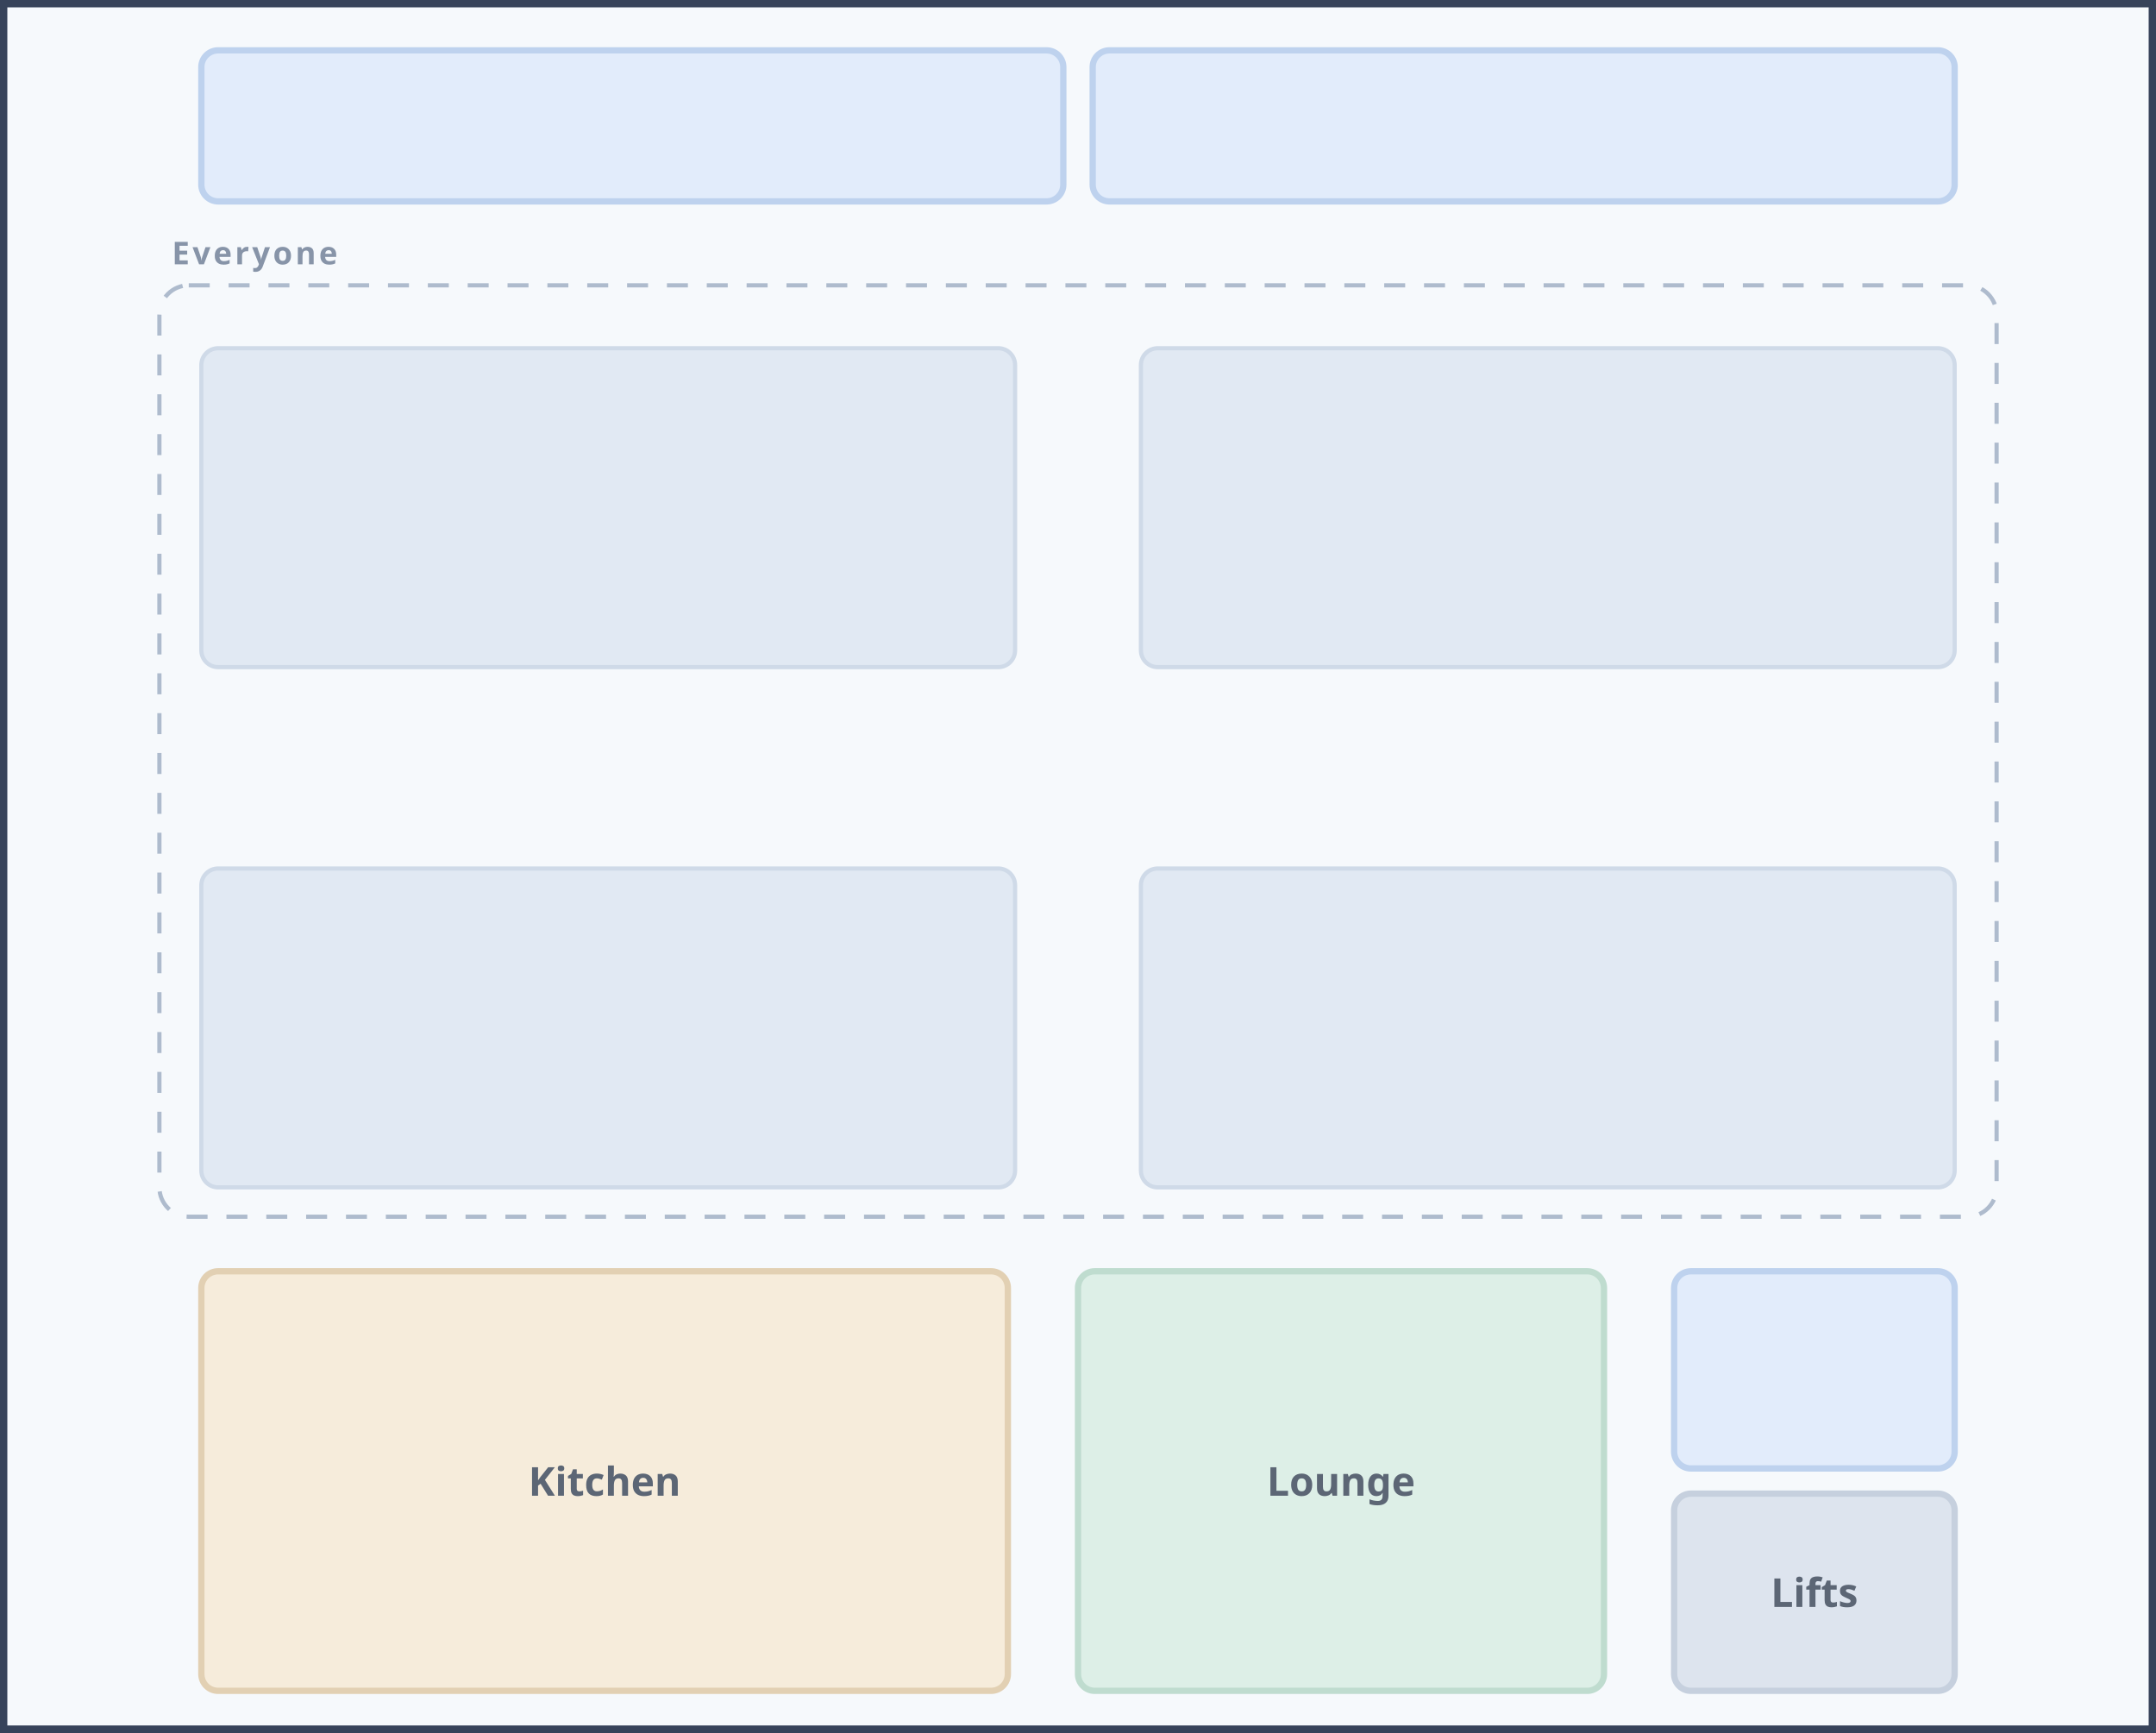
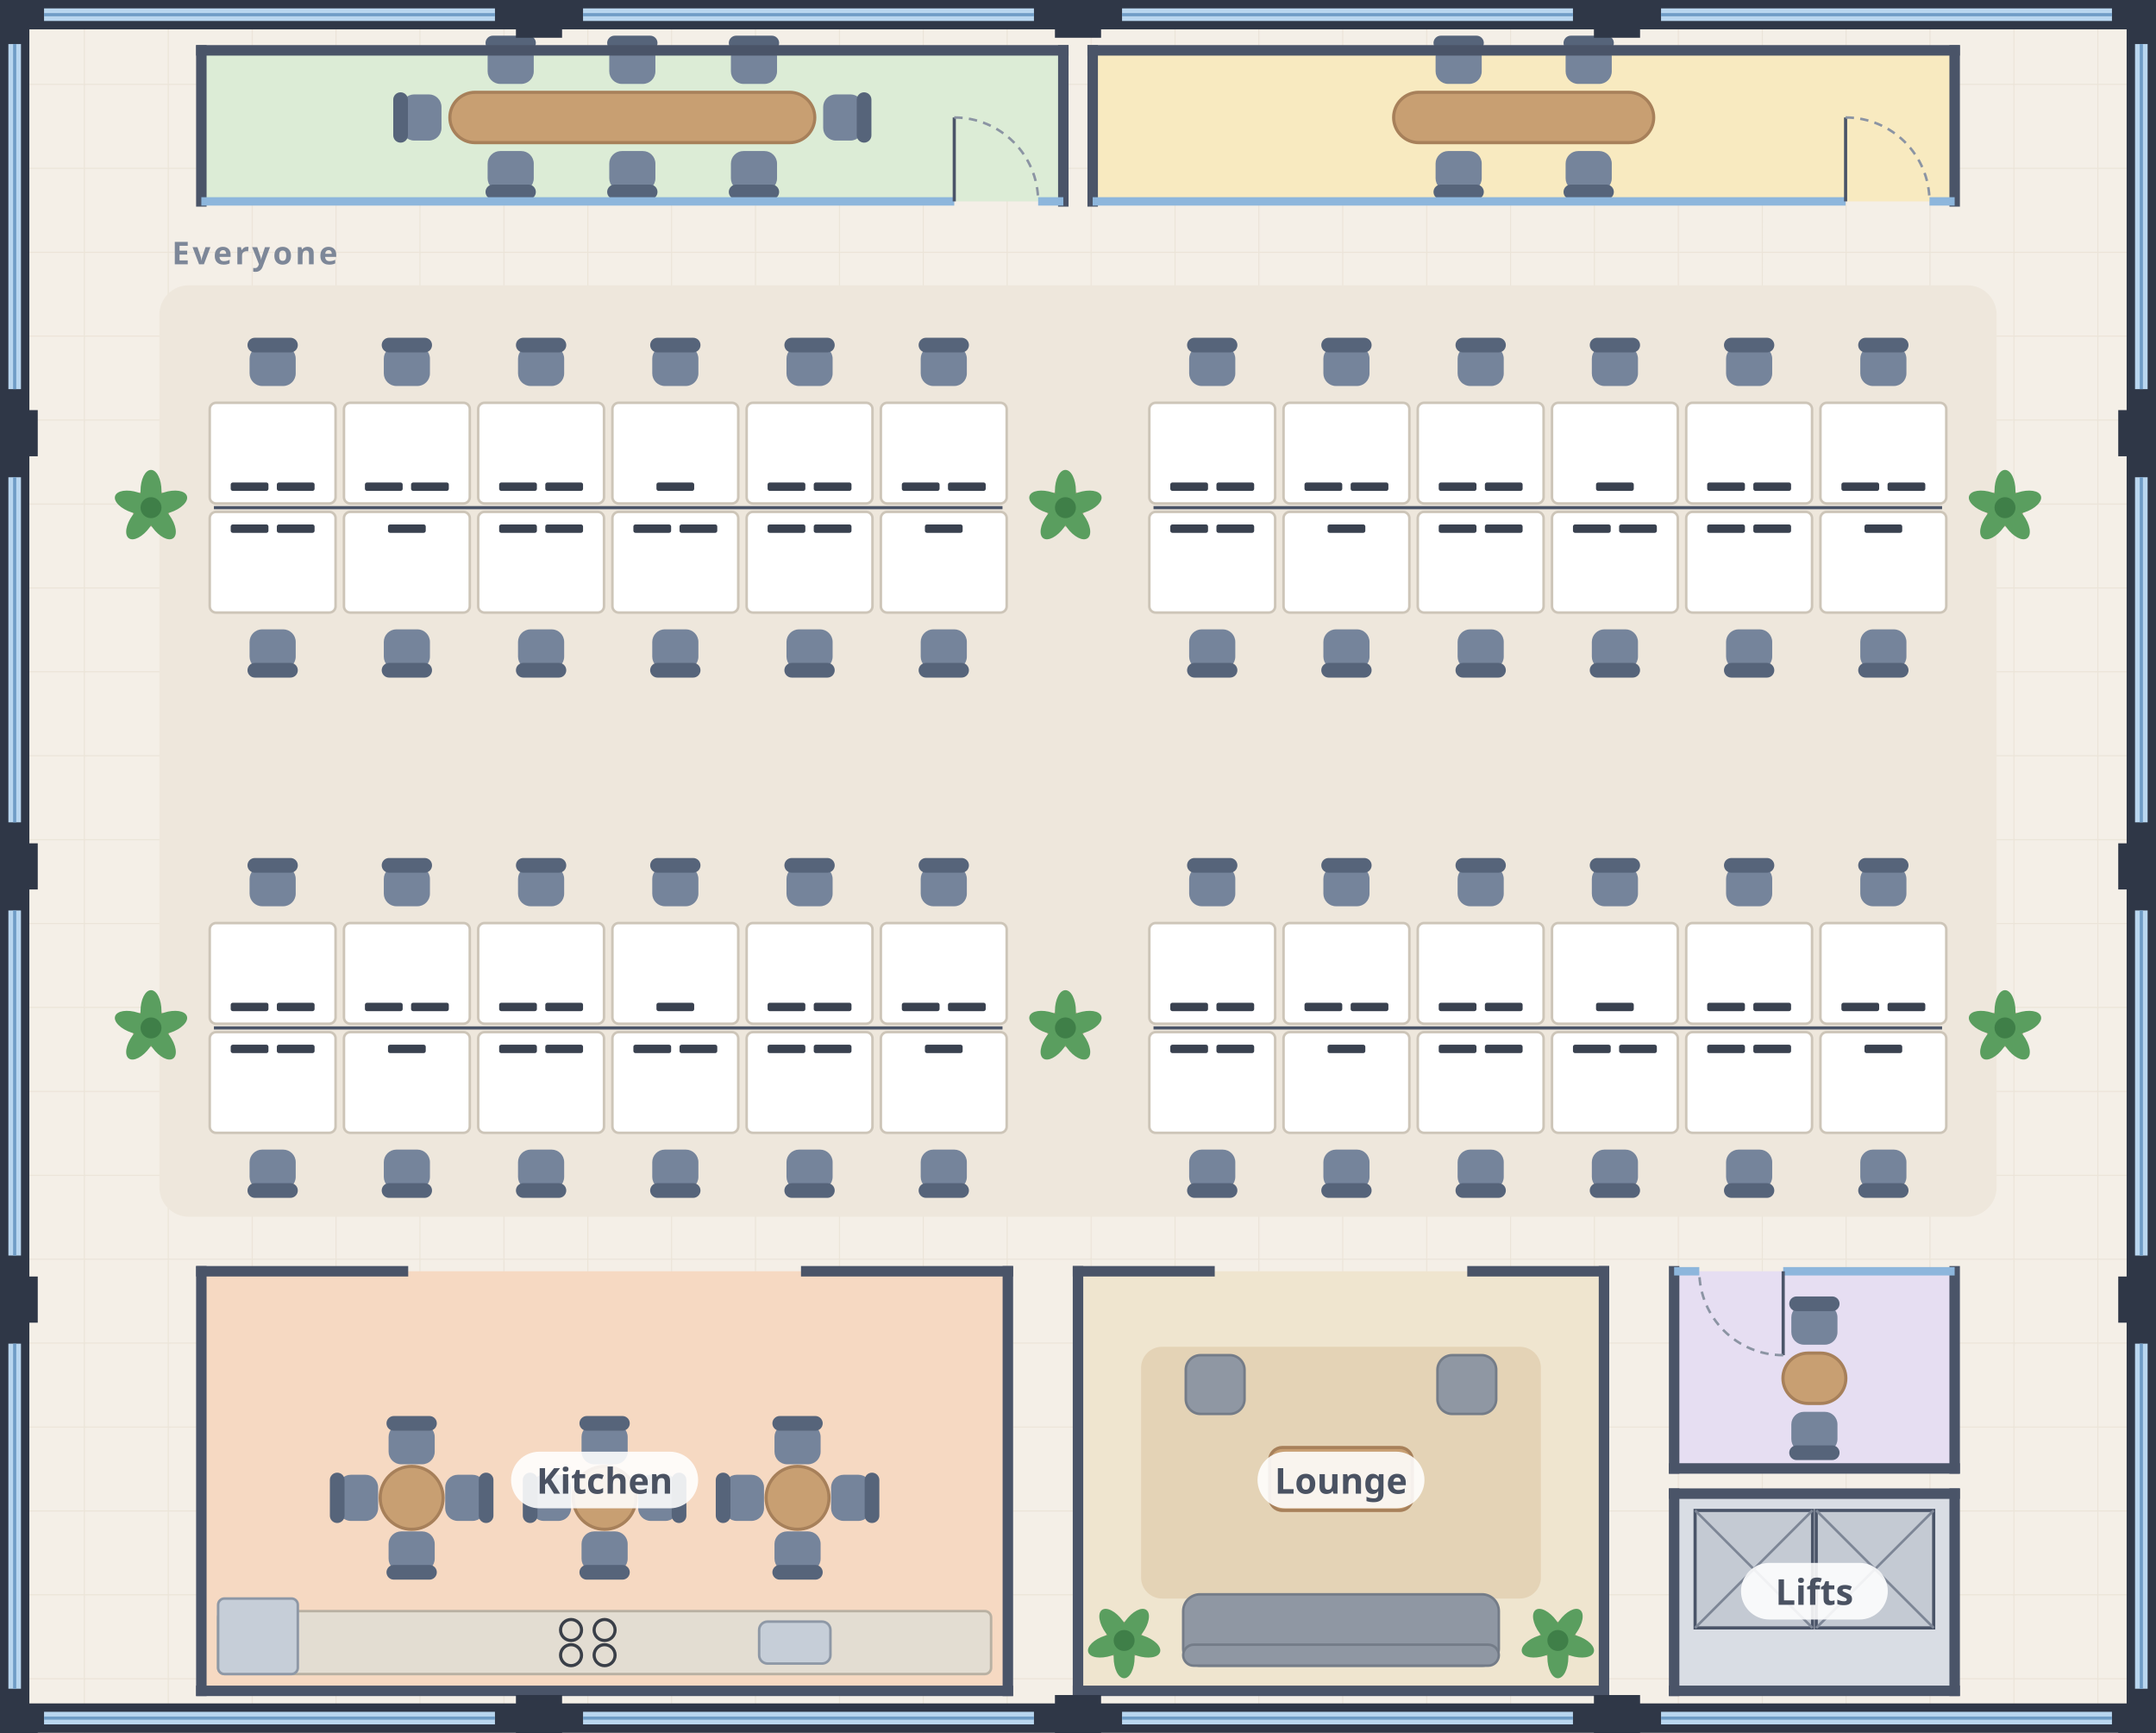
<svg xmlns="http://www.w3.org/2000/svg" viewBox="0 0 1028 826" width="1028" height="826">
  <style>
-   .slab   { fill: #f6f9fc; }
-   .void   { fill: #e2eaf4; }
-   .wall   { fill: none; stroke: #37435a; stroke-width: 7; stroke-linejoin: round; }
-   .bench  { fill: #e1e9f3; stroke: #cfdae8; stroke-width: 2; }
-   .room   { fill: #e2ecfb; stroke: #bed2ee; stroke-width: 3; }
-   .room--core  { fill: #dde4ee; stroke: #c6d0de; }
-   .room--wc    { fill: #dde4ee; stroke: #c6d0de; }
-   .room--cafe  { fill: #f6ecdb; stroke: #e2d0b3; }
-   .room--collab{ fill: #ddefe7; stroke: #bfdccf; }
-   .room--focus { fill: #e2ecfb; stroke: #bed2ee; }
-   .zone   { fill: none; stroke: #aebbcd; stroke-width: 2; stroke-dasharray: 10 9; }
-   .rlabel { fill: #5c6675; font: 600 19px system-ui, sans-serif; }
-   .zlabel { fill: #8794a8; font: 700 15px system-ui, sans-serif;
+   .slab   { fill: #f4efe7; }
+   .tiles  { fill: none; stroke: #ebe4d8; stroke-width: 1; }
+   .carpet { fill: #eee7dc; }
+   .void   { fill: #dfe6ee; }
+   .rail   { fill: none; stroke: #9fc4e6; stroke-width: 4; }
+   .wall   { fill: none; stroke: #2f3747; stroke-width: 14; stroke-linecap: square; }
+   .glass  { fill: none; stroke: #b9d6ef; stroke-width: 6; }
+   .glass-in { fill: none; stroke: #6f9cc6; stroke-width: 1.5; }
+   .column { fill: #2f3747; }
+   .part   { fill: none; stroke: #4a5468; stroke-width: 5; stroke-linecap: square; }
+   .part-glass { fill: none; stroke: #8db6dc; stroke-width: 4; }
+   .door   { fill: none; stroke: #4a5468; stroke-width: 1.5; }
+   .swing  { fill: none; stroke: #8b94a3; stroke-width: 1.2; stroke-dasharray: 4 3; }
+   .room--meeting    { fill: #f8eac0; }
+   .room--conference { fill: #dcecd6; }
+   .room--focus      { fill: #e6def2; }
+   .room--cafe       { fill: #f6d9c2; }
+   .room--collab     { fill: #efe5cf; }
+   .room--core       { fill: #d9dde4; }
+   .room--wc         { fill: #d5e6f4; }
+   .desktop  { fill: #ffffff; stroke: #cdc5b8; stroke-width: 1.2; }
+   .screen   { fill: #c9c1b3; }
+   .monitor  { fill: #39414f; }
+   .chair    { fill: #75849b; }
+   .chair-back { fill: #56647a; }
+   .table    { fill: #c89f72; stroke: #a7805a; stroke-width: 1.5; }
+   .counter  { fill: #e3ddd2; stroke: #b9b1a3; stroke-width: 1.2; }
+   .appliance{ fill: #c6ced8; stroke: #8e98a6; stroke-width: 1.2; }
+   .hob      { fill: none; stroke: #3a3f48; stroke-width: 1.5; }
+   .sofa     { fill: #8f97a3; stroke: #747c88; stroke-width: 1.2; }
+   .rug      { fill: #e4d3b6; }
+   .lift     { fill: #c4cad3; stroke: #4a5468; stroke-width: 1.5; }
+   .lift-x   { fill: none; stroke: #7d8696; stroke-width: 1.2; }
+   .tread    { fill: none; stroke: #9aa3b1; stroke-width: 1.2; }
+   .fixture  { fill: #ffffff; stroke: #8e98a6; stroke-width: 1.2; }
+   .stall    { fill: none; stroke: #8e98a6; stroke-width: 2; }
+   .leaf     { fill: #5a9e5f; }
+   .leaf-dk  { fill: #3f7f48; }
+   .pot      { fill: #bca88d; }
+   .pill     { fill: #ffffff; fill-opacity: 0.88; }
+   .rlabel { fill: #4a5262; font: 600 17px system-ui, sans-serif; }
+   .zlabel { fill: #7d8798; font: 700 15px system-ui, sans-serif;
            letter-spacing: 1.4px; text-transform: uppercase; }

  @media (prefers-color-scheme: dark) {
-     .slab   { fill: #141a26; }
-     .void   { fill: #0a0e17; }
-     .wall   { stroke: #6d7b92; }
-     .bench  { fill: #1e2533; stroke: #29313f; }
-     .room   { fill: #1d2738; stroke: #2e3b52; }
-     .room--core  { fill: #191f2b; stroke: #29313f; }
-     .room--wc    { fill: #191f2b; stroke: #29313f; }
-     .room--cafe  { fill: #2a2318; stroke: #3d3323; }
-     .room--collab{ fill: #14251f; stroke: #20372c; }
-     .room--focus { fill: #1d2738; stroke: #2e3b52; }
-     .zone   { stroke: #3a465a; }
-     .rlabel { fill: #97a3b6; }
+     .slab   { fill: #151b26; }
+     .tiles  { stroke: #1b2230; }
+     .carpet { fill: #19202c; }
+     .void   { fill: #0a0e16; }
+     .rail   { stroke: #34587a; }
+     .wall   { stroke: #8492a8; }
+     .glass  { stroke: #2c4a66; }
+     .glass-in { stroke: #4f7aa3; }
+     .column { fill: #8492a8; }
+     .part   { stroke: #5d6a80; }
+     .part-glass { stroke: #3d6488; }
+     .door   { stroke: #6d7a90; }
+     .swing  { stroke: #4b5568; }
+     .room--meeting    { fill: #2c2717; }
+     .room--conference { fill: #18271a; }
+     .room--focus      { fill: #231f30; }
+     .room--cafe       { fill: #2e2119; }
+     .room--collab     { fill: #262217; }
+     .room--core       { fill: #1c212b; }
+     .room--wc         { fill: #172433; }
+     .desktop  { fill: #2a3242; stroke: #384256; }
+     .screen   { fill: #3a4354; }
+     .monitor  { fill: #0c1018; }
+     .chair    { fill: #4a5568; }
+     .chair-back { fill: #3a4455; }
+     .table    { fill: #5c4630; stroke: #6f5639; }
+     .counter  { fill: #2b3240; stroke: #3c4558; }
+     .appliance{ fill: #2f3746; stroke: #4b5568; }
+     .hob      { stroke: #8a94a6; }
+     .sofa     { fill: #3c4454; stroke: #4b5466; }
+     .rug      { fill: #2e2a22; }
+     .lift     { fill: #262c38; stroke: #5d6a80; }
+     .lift-x   { stroke: #4b5568; }
+     .tread    { stroke: #3c4558; }
+     .fixture  { fill: #2a3242; stroke: #4b5568; }
+     .stall    { stroke: #4b5568; }
+     .leaf     { fill: #3c7343; }
+     .leaf-dk  { fill: #2c5a33; }
+     .pot      { fill: #5b4f40; }
+     .pill     { fill: #151b26; }
+     .rlabel { fill: #a3aec0; }
    .zlabel { fill: #6b7890; }
  }
</style>
+   <defs>
+     <g id="chair">
+       <rect class="chair" x="-11" y="-9" width="22" height="19" rx="6" />
+       <rect class="chair-back" x="-12" y="-13" width="24" height="7" rx="3.5" />
+     </g>
+     <g id="plant">
+       <circle class="pot" r="9" />
+       <ellipse class="leaf" cx="0" cy="-8" rx="5" ry="10" />
+       <ellipse class="leaf" cx="0" cy="-8" rx="5" ry="10" transform="rotate(72)" />
+       <ellipse class="leaf" cx="0" cy="-8" rx="5" ry="10" transform="rotate(144)" />
+       <ellipse class="leaf" cx="0" cy="-8" rx="5" ry="10" transform="rotate(216)" />
+       <ellipse class="leaf" cx="0" cy="-8" rx="5" ry="10" transform="rotate(288)" />
+       <circle class="leaf-dk" r="5" />
+     </g>
+     <pattern id="tiles" width="40" height="40" patternUnits="userSpaceOnUse">
+       <path class="tiles" d="M40 0H0V40" />
+     </pattern>
+   </defs>
  <g class="plate">
    <rect class="slab" x="0" y="0" width="1028" height="826" />
-   </g>
-   <g class="zones">
-     <rect class="zone" x="76" y="136" width="876" height="444" rx="14" />
+     <rect fill="url(#tiles)" x="0" y="0" width="1028" height="826" />
+     <rect class="carpet" x="76" y="136" width="876" height="444" rx="14" />
+   </g>
+   <g class="rooms">
+     <g transform="translate(301.5 60) translate(-205.5 -36)">
+       <rect class="room--conference" x="0" y="0" width="411" height="72" />
+       <rect class="table" x="118.5" y="20" width="174" height="24" rx="12" />
+       <use href="#chair" transform="translate(147.5 6)" />
+       <use href="#chair" transform="translate(147.5 58) rotate(180)" />
+       <use href="#chair" transform="translate(205.5 6)" />
+       <use href="#chair" transform="translate(205.5 58) rotate(180)" />
+       <use href="#chair" transform="translate(263.5 6)" />
+       <use href="#chair" transform="translate(263.5 58) rotate(180)" />
+       <use href="#chair" transform="translate(104.5 32) rotate(-90)" />
+       <use href="#chair" transform="translate(306.5 32) rotate(90)" />
+       <path class="part" d="M0 0L411 0" />
+       <path class="part" d="M0 0L0 72" />
+       <path class="part" d="M411 0L411 72" />
+       <path class="part-glass" d="M0 72L359 72" />
+       <path class="part-glass" d="M399 72L411 72" />
+       <path class="door" d="M359 72L359 32" />
+       <path class="swing" d="M359 32A40 40 0 0 1 399 72" />
+     </g>
+     <g transform="translate(726.5 60) translate(-205.5 -36)">
+       <rect class="room--meeting" x="0" y="0" width="411" height="72" />
+       <rect class="table" x="143.5" y="20" width="124" height="24" rx="12" />
+       <use href="#chair" transform="translate(174.5 6)" />
+       <use href="#chair" transform="translate(174.5 58) rotate(180)" />
+       <use href="#chair" transform="translate(236.5 6)" />
+       <use href="#chair" transform="translate(236.5 58) rotate(180)" />
+       <path class="part" d="M0 0L411 0" />
+       <path class="part" d="M0 0L0 72" />
+       <path class="part" d="M411 0L411 72" />
+       <path class="part-glass" d="M0 72L359 72" />
+       <path class="part-glass" d="M399 72L411 72" />
+       <path class="door" d="M359 72L359 32" />
+       <path class="swing" d="M359 32A40 40 0 0 1 399 72" />
+     </g>
+     <g transform="translate(288.28 706) rotate(180) translate(-192.28 -100)">
+       <rect class="room--cafe" x="0" y="0" width="384.56" height="200" />
+       <rect class="counter" x="8" y="8" width="368.56" height="30" rx="3" />
+       <rect class="appliance" x="84.6" y="13" width="34" height="20" rx="4" />
+       <circle class="hob" cx="192.28" cy="17" r="5" />
+       <circle class="hob" cx="208.28" cy="17" r="5" />
+       <circle class="hob" cx="192.28" cy="29" r="5" />
+       <circle class="hob" cx="208.28" cy="29" r="5" />
+       <rect class="appliance" x="338.56" y="8" width="38" height="36" rx="3" />
+       <circle class="table" cx="100.28" cy="92" r="15" />
+       <use href="#chair" transform="translate(100.28 66)" />
+       <use href="#chair" transform="translate(100.28 118) rotate(180)" />
+       <use href="#chair" transform="translate(74.28 92) rotate(-90)" />
+       <use href="#chair" transform="translate(126.28 92) rotate(90)" />
+       <circle class="table" cx="192.28" cy="92" r="15" />
+       <use href="#chair" transform="translate(192.28 66)" />
+       <use href="#chair" transform="translate(192.28 118) rotate(180)" />
+       <use href="#chair" transform="translate(166.28 92) rotate(-90)" />
+       <use href="#chair" transform="translate(218.28 92) rotate(90)" />
+       <circle class="table" cx="284.28" cy="92" r="15" />
+       <use href="#chair" transform="translate(284.28 66)" />
+       <use href="#chair" transform="translate(284.28 118) rotate(180)" />
+       <use href="#chair" transform="translate(258.28 92) rotate(-90)" />
+       <use href="#chair" transform="translate(310.28 92) rotate(90)" />
+       <path class="part" d="M0 0L384.56 0" />
+       <path class="part" d="M0 0L0 200" />
+       <path class="part" d="M384.56 0L384.56 200" />
+       <path class="part" d="M0 200L96.14 200" />
+       <path class="part" d="M288.42 200L384.56 200" />
+     </g>
+     <g transform="translate(639.4 706) rotate(180) translate(-125.4 -100)">
+       <rect class="room--collab" x="0" y="0" width="250.8" height="200" />
+       <rect class="rug" x="30.1" y="44" width="190.61" height="120" rx="10" />
+       <rect class="sofa" x="50.16" y="12" width="150.48" height="34" rx="8" />
+       <rect class="sofa" x="50.16" y="12" width="150.48" height="10" rx="5" />
+       <rect class="table" x="91.4" y="86" width="68" height="30" rx="6" />
+       <rect class="sofa" x="51.4" y="132" width="28" height="28" rx="7" />
+       <rect class="sofa" x="171.4" y="132" width="28" height="28" rx="7" />
+       <use href="#plant" transform="translate(22 24)" />
+       <use href="#plant" transform="translate(228.8 24)" />
+       <path class="part" d="M0 0L250.8 0" />
+       <path class="part" d="M0 0L0 200" />
+       <path class="part" d="M250.8 0L250.8 200" />
+       <path class="part" d="M0 200L62.7 200" />
+       <path class="part" d="M188.1 200L250.8 200" />
+     </g>
+     <g transform="translate(865.12 653) rotate(180) translate(-66.88 -47)">
+       <rect class="room--focus" x="0" y="0" width="133.76" height="94" />
+       <rect class="table" x="51.88" y="31" width="30" height="24" rx="12" />
+       <use href="#chair" transform="translate(66.88 17)" />
+       <use href="#chair" transform="translate(66.88 69) rotate(180)" />
+       <path class="part" d="M0 0L133.76 0" />
+       <path class="part" d="M0 0L0 94" />
+       <path class="part" d="M133.76 0L133.76 94" />
+       <path class="part-glass" d="M0 94L81.76 94" />
+       <path class="part-glass" d="M121.76 94L133.76 94" />
+       <path class="door" d="M81.76 94L81.76 54" />
+       <path class="swing" d="M81.76 54A40 40 0 0 1 121.76 94" />
+     </g>
+     <g transform="translate(865.12 759) translate(-66.88 -47)">
+       <rect class="room--core" x="0" y="0" width="133.76" height="94" />
+       <rect class="lift" x="10" y="8" width="56" height="56" />
+       <path class="lift-x" d="M10 8L66 64M66 8L10 64" />
+       <rect class="lift" x="67.76" y="8" width="56" height="56" />
+       <path class="lift-x" d="M67.76 8L123.76 64M123.76 8L67.76 64" />
+       <path class="part" d="M0 0L133.76 0" />
+       <path class="part" d="M0 0L0 94" />
+       <path class="part" d="M133.76 0L133.76 94" />
+       <path class="part" d="M0 94L133.76 94" />
+     </g>
+   </g>
+   <g class="benches">
+     <path class="door" d="M102 242L478 242" />
+     <path class="door" d="M550 242L926 242" />
+     <path class="door" d="M102 490L478 490" />
+     <path class="door" d="M550 490L926 490" />
+     <rect class="desktop" x="100" y="192" width="60" height="48" rx="3" />
+     <rect class="monitor" x="110" y="230" width="18" height="4" rx="1" />
+     <rect class="monitor" x="132" y="230" width="18" height="4" rx="1" />
+     <use href="#chair" transform="translate(130 174)" />
+     <rect class="desktop" x="164" y="192" width="60" height="48" rx="3" />
+     <rect class="monitor" x="174" y="230" width="18" height="4" rx="1" />
+     <rect class="monitor" x="196" y="230" width="18" height="4" rx="1" />
+     <use href="#chair" transform="translate(194 174)" />
+     <rect class="desktop" x="228" y="192" width="60" height="48" rx="3" />
+     <rect class="monitor" x="238" y="230" width="18" height="4" rx="1" />
+     <rect class="monitor" x="260" y="230" width="18" height="4" rx="1" />
+     <use href="#chair" transform="translate(258 174)" />
+     <rect class="desktop" x="292" y="192" width="60" height="48" rx="3" />
+     <rect class="monitor" x="313" y="230" width="18" height="4" rx="1" />
+     <use href="#chair" transform="translate(322 174)" />
+     <rect class="desktop" x="356" y="192" width="60" height="48" rx="3" />
+     <rect class="monitor" x="366" y="230" width="18" height="4" rx="1" />
+     <rect class="monitor" x="388" y="230" width="18" height="4" rx="1" />
+     <use href="#chair" transform="translate(386 174)" />
+     <rect class="desktop" x="420" y="192" width="60" height="48" rx="3" />
+     <rect class="monitor" x="430" y="230" width="18" height="4" rx="1" />
+     <rect class="monitor" x="452" y="230" width="18" height="4" rx="1" />
+     <use href="#chair" transform="translate(450 174)" />
+     <rect class="desktop" x="100" y="244" width="60" height="48" rx="3" />
+     <rect class="monitor" x="110" y="250" width="18" height="4" rx="1" />
+     <rect class="monitor" x="132" y="250" width="18" height="4" rx="1" />
+     <use href="#chair" transform="translate(130 310) rotate(180)" />
+     <rect class="desktop" x="164" y="244" width="60" height="48" rx="3" />
+     <rect class="monitor" x="185" y="250" width="18" height="4" rx="1" />
+     <use href="#chair" transform="translate(194 310) rotate(180)" />
+     <rect class="desktop" x="228" y="244" width="60" height="48" rx="3" />
+     <rect class="monitor" x="238" y="250" width="18" height="4" rx="1" />
+     <rect class="monitor" x="260" y="250" width="18" height="4" rx="1" />
+     <use href="#chair" transform="translate(258 310) rotate(180)" />
+     <rect class="desktop" x="292" y="244" width="60" height="48" rx="3" />
+     <rect class="monitor" x="302" y="250" width="18" height="4" rx="1" />
+     <rect class="monitor" x="324" y="250" width="18" height="4" rx="1" />
+     <use href="#chair" transform="translate(322 310) rotate(180)" />
+     <rect class="desktop" x="356" y="244" width="60" height="48" rx="3" />
+     <rect class="monitor" x="366" y="250" width="18" height="4" rx="1" />
+     <rect class="monitor" x="388" y="250" width="18" height="4" rx="1" />
+     <use href="#chair" transform="translate(386 310) rotate(180)" />
+     <rect class="desktop" x="420" y="244" width="60" height="48" rx="3" />
+     <rect class="monitor" x="441" y="250" width="18" height="4" rx="1" />
+     <use href="#chair" transform="translate(450 310) rotate(180)" />
+     <rect class="desktop" x="548" y="192" width="60" height="48" rx="3" />
+     <rect class="monitor" x="558" y="230" width="18" height="4" rx="1" />
+     <rect class="monitor" x="580" y="230" width="18" height="4" rx="1" />
+     <use href="#chair" transform="translate(578 174)" />
+     <rect class="desktop" x="612" y="192" width="60" height="48" rx="3" />
+     <rect class="monitor" x="622" y="230" width="18" height="4" rx="1" />
+     <rect class="monitor" x="644" y="230" width="18" height="4" rx="1" />
+     <use href="#chair" transform="translate(642 174)" />
+     <rect class="desktop" x="676" y="192" width="60" height="48" rx="3" />
+     <rect class="monitor" x="686" y="230" width="18" height="4" rx="1" />
+     <rect class="monitor" x="708" y="230" width="18" height="4" rx="1" />
+     <use href="#chair" transform="translate(706 174)" />
+     <rect class="desktop" x="740" y="192" width="60" height="48" rx="3" />
+     <rect class="monitor" x="761" y="230" width="18" height="4" rx="1" />
+     <use href="#chair" transform="translate(770 174)" />
+     <rect class="desktop" x="804" y="192" width="60" height="48" rx="3" />
+     <rect class="monitor" x="814" y="230" width="18" height="4" rx="1" />
+     <rect class="monitor" x="836" y="230" width="18" height="4" rx="1" />
+     <use href="#chair" transform="translate(834 174)" />
+     <rect class="desktop" x="868" y="192" width="60" height="48" rx="3" />
+     <rect class="monitor" x="878" y="230" width="18" height="4" rx="1" />
+     <rect class="monitor" x="900" y="230" width="18" height="4" rx="1" />
+     <use href="#chair" transform="translate(898 174)" />
+     <rect class="desktop" x="548" y="244" width="60" height="48" rx="3" />
+     <rect class="monitor" x="558" y="250" width="18" height="4" rx="1" />
+     <rect class="monitor" x="580" y="250" width="18" height="4" rx="1" />
+     <use href="#chair" transform="translate(578 310) rotate(180)" />
+     <rect class="desktop" x="612" y="244" width="60" height="48" rx="3" />
+     <rect class="monitor" x="633" y="250" width="18" height="4" rx="1" />
+     <use href="#chair" transform="translate(642 310) rotate(180)" />
+     <rect class="desktop" x="676" y="244" width="60" height="48" rx="3" />
+     <rect class="monitor" x="686" y="250" width="18" height="4" rx="1" />
+     <rect class="monitor" x="708" y="250" width="18" height="4" rx="1" />
+     <use href="#chair" transform="translate(706 310) rotate(180)" />
+     <rect class="desktop" x="740" y="244" width="60" height="48" rx="3" />
+     <rect class="monitor" x="750" y="250" width="18" height="4" rx="1" />
+     <rect class="monitor" x="772" y="250" width="18" height="4" rx="1" />
+     <use href="#chair" transform="translate(770 310) rotate(180)" />
+     <rect class="desktop" x="804" y="244" width="60" height="48" rx="3" />
+     <rect class="monitor" x="814" y="250" width="18" height="4" rx="1" />
+     <rect class="monitor" x="836" y="250" width="18" height="4" rx="1" />
+     <use href="#chair" transform="translate(834 310) rotate(180)" />
+     <rect class="desktop" x="868" y="244" width="60" height="48" rx="3" />
+     <rect class="monitor" x="889" y="250" width="18" height="4" rx="1" />
+     <use href="#chair" transform="translate(898 310) rotate(180)" />
+     <rect class="desktop" x="100" y="440" width="60" height="48" rx="3" />
+     <rect class="monitor" x="110" y="478" width="18" height="4" rx="1" />
+     <rect class="monitor" x="132" y="478" width="18" height="4" rx="1" />
+     <use href="#chair" transform="translate(130 422)" />
+     <rect class="desktop" x="164" y="440" width="60" height="48" rx="3" />
+     <rect class="monitor" x="174" y="478" width="18" height="4" rx="1" />
+     <rect class="monitor" x="196" y="478" width="18" height="4" rx="1" />
+     <use href="#chair" transform="translate(194 422)" />
+     <rect class="desktop" x="228" y="440" width="60" height="48" rx="3" />
+     <rect class="monitor" x="238" y="478" width="18" height="4" rx="1" />
+     <rect class="monitor" x="260" y="478" width="18" height="4" rx="1" />
+     <use href="#chair" transform="translate(258 422)" />
+     <rect class="desktop" x="292" y="440" width="60" height="48" rx="3" />
+     <rect class="monitor" x="313" y="478" width="18" height="4" rx="1" />
+     <use href="#chair" transform="translate(322 422)" />
+     <rect class="desktop" x="356" y="440" width="60" height="48" rx="3" />
+     <rect class="monitor" x="366" y="478" width="18" height="4" rx="1" />
+     <rect class="monitor" x="388" y="478" width="18" height="4" rx="1" />
+     <use href="#chair" transform="translate(386 422)" />
+     <rect class="desktop" x="420" y="440" width="60" height="48" rx="3" />
+     <rect class="monitor" x="430" y="478" width="18" height="4" rx="1" />
+     <rect class="monitor" x="452" y="478" width="18" height="4" rx="1" />
+     <use href="#chair" transform="translate(450 422)" />
+     <rect class="desktop" x="100" y="492" width="60" height="48" rx="3" />
+     <rect class="monitor" x="110" y="498" width="18" height="4" rx="1" />
+     <rect class="monitor" x="132" y="498" width="18" height="4" rx="1" />
+     <use href="#chair" transform="translate(130 558) rotate(180)" />
+     <rect class="desktop" x="164" y="492" width="60" height="48" rx="3" />
+     <rect class="monitor" x="185" y="498" width="18" height="4" rx="1" />
+     <use href="#chair" transform="translate(194 558) rotate(180)" />
+     <rect class="desktop" x="228" y="492" width="60" height="48" rx="3" />
+     <rect class="monitor" x="238" y="498" width="18" height="4" rx="1" />
+     <rect class="monitor" x="260" y="498" width="18" height="4" rx="1" />
+     <use href="#chair" transform="translate(258 558) rotate(180)" />
+     <rect class="desktop" x="292" y="492" width="60" height="48" rx="3" />
+     <rect class="monitor" x="302" y="498" width="18" height="4" rx="1" />
+     <rect class="monitor" x="324" y="498" width="18" height="4" rx="1" />
+     <use href="#chair" transform="translate(322 558) rotate(180)" />
+     <rect class="desktop" x="356" y="492" width="60" height="48" rx="3" />
+     <rect class="monitor" x="366" y="498" width="18" height="4" rx="1" />
+     <rect class="monitor" x="388" y="498" width="18" height="4" rx="1" />
+     <use href="#chair" transform="translate(386 558) rotate(180)" />
+     <rect class="desktop" x="420" y="492" width="60" height="48" rx="3" />
+     <rect class="monitor" x="441" y="498" width="18" height="4" rx="1" />
+     <use href="#chair" transform="translate(450 558) rotate(180)" />
+     <rect class="desktop" x="548" y="440" width="60" height="48" rx="3" />
+     <rect class="monitor" x="558" y="478" width="18" height="4" rx="1" />
+     <rect class="monitor" x="580" y="478" width="18" height="4" rx="1" />
+     <use href="#chair" transform="translate(578 422)" />
+     <rect class="desktop" x="612" y="440" width="60" height="48" rx="3" />
+     <rect class="monitor" x="622" y="478" width="18" height="4" rx="1" />
+     <rect class="monitor" x="644" y="478" width="18" height="4" rx="1" />
+     <use href="#chair" transform="translate(642 422)" />
+     <rect class="desktop" x="676" y="440" width="60" height="48" rx="3" />
+     <rect class="monitor" x="686" y="478" width="18" height="4" rx="1" />
+     <rect class="monitor" x="708" y="478" width="18" height="4" rx="1" />
+     <use href="#chair" transform="translate(706 422)" />
+     <rect class="desktop" x="740" y="440" width="60" height="48" rx="3" />
+     <rect class="monitor" x="761" y="478" width="18" height="4" rx="1" />
+     <use href="#chair" transform="translate(770 422)" />
+     <rect class="desktop" x="804" y="440" width="60" height="48" rx="3" />
+     <rect class="monitor" x="814" y="478" width="18" height="4" rx="1" />
+     <rect class="monitor" x="836" y="478" width="18" height="4" rx="1" />
+     <use href="#chair" transform="translate(834 422)" />
+     <rect class="desktop" x="868" y="440" width="60" height="48" rx="3" />
+     <rect class="monitor" x="878" y="478" width="18" height="4" rx="1" />
+     <rect class="monitor" x="900" y="478" width="18" height="4" rx="1" />
+     <use href="#chair" transform="translate(898 422)" />
+     <rect class="desktop" x="548" y="492" width="60" height="48" rx="3" />
+     <rect class="monitor" x="558" y="498" width="18" height="4" rx="1" />
+     <rect class="monitor" x="580" y="498" width="18" height="4" rx="1" />
+     <use href="#chair" transform="translate(578 558) rotate(180)" />
+     <rect class="desktop" x="612" y="492" width="60" height="48" rx="3" />
+     <rect class="monitor" x="633" y="498" width="18" height="4" rx="1" />
+     <use href="#chair" transform="translate(642 558) rotate(180)" />
+     <rect class="desktop" x="676" y="492" width="60" height="48" rx="3" />
+     <rect class="monitor" x="686" y="498" width="18" height="4" rx="1" />
+     <rect class="monitor" x="708" y="498" width="18" height="4" rx="1" />
+     <use href="#chair" transform="translate(706 558) rotate(180)" />
+     <rect class="desktop" x="740" y="492" width="60" height="48" rx="3" />
+     <rect class="monitor" x="750" y="498" width="18" height="4" rx="1" />
+     <rect class="monitor" x="772" y="498" width="18" height="4" rx="1" />
+     <use href="#chair" transform="translate(770 558) rotate(180)" />
+     <rect class="desktop" x="804" y="492" width="60" height="48" rx="3" />
+     <rect class="monitor" x="814" y="498" width="18" height="4" rx="1" />
+     <rect class="monitor" x="836" y="498" width="18" height="4" rx="1" />
+     <use href="#chair" transform="translate(834 558) rotate(180)" />
+     <rect class="desktop" x="868" y="492" width="60" height="48" rx="3" />
+     <rect class="monitor" x="889" y="498" width="18" height="4" rx="1" />
+     <use href="#chair" transform="translate(898 558) rotate(180)" />
+   </g>
+   <g class="plants">
+     <use href="#plant" transform="translate(72 242)" />
+     <use href="#plant" transform="translate(508 242)" />
+     <use href="#plant" transform="translate(956 242)" />
+     <use href="#plant" transform="translate(72 490)" />
+     <use href="#plant" transform="translate(508 490)" />
+     <use href="#plant" transform="translate(956 490)" />
+   </g>
+   <g class="walls">
+     <path class="wall" d="M0 7L1028 7" />
+     <path class="wall" d="M0 819L1028 819" />
+     <path class="wall" d="M7 0L7 826" />
+     <path class="wall" d="M1021 0L1021 826" />
+     <path class="glass" d="M21 7L236 7" />
+     <path class="glass-in" d="M21 7L236 7" />
+     <path class="glass" d="M278 7L493 7" />
+     <path class="glass-in" d="M278 7L493 7" />
+     <path class="glass" d="M535 7L750 7" />
+     <path class="glass-in" d="M535 7L750 7" />
+     <path class="glass" d="M792 7L1007 7" />
+     <path class="glass-in" d="M792 7L1007 7" />
+     <path class="glass" d="M21 819L236 819" />
+     <path class="glass-in" d="M21 819L236 819" />
+     <path class="glass" d="M278 819L493 819" />
+     <path class="glass-in" d="M278 819L493 819" />
+     <path class="glass" d="M535 819L750 819" />
+     <path class="glass-in" d="M535 819L750 819" />
+     <path class="glass" d="M792 819L1007 819" />
+     <path class="glass-in" d="M792 819L1007 819" />
+     <path class="glass" d="M7 21L7 185.5" />
+     <path class="glass-in" d="M7 21L7 185.5" />
+     <path class="glass" d="M7 227.5L7 392" />
+     <path class="glass-in" d="M7 227.5L7 392" />
+     <path class="glass" d="M7 434L7 598.5" />
+     <path class="glass-in" d="M7 434L7 598.5" />
+     <path class="glass" d="M7 640.5L7 805" />
+     <path class="glass-in" d="M7 640.5L7 805" />
+     <path class="glass" d="M1021 21L1021 185.5" />
+     <path class="glass-in" d="M1021 21L1021 185.5" />
+     <path class="glass" d="M1021 227.5L1021 392" />
+     <path class="glass-in" d="M1021 227.5L1021 392" />
+     <path class="glass" d="M1021 434L1021 598.5" />
+     <path class="glass-in" d="M1021 434L1021 598.5" />
+     <path class="glass" d="M1021 640.5L1021 805" />
+     <path class="glass-in" d="M1021 640.5L1021 805" />
+     <rect class="column" x="-11" y="-4" width="22" height="22" />
+     <rect class="column" x="246" y="-4" width="22" height="22" />
+     <rect class="column" x="503" y="-4" width="22" height="22" />
+     <rect class="column" x="760" y="-4" width="22" height="22" />
+     <rect class="column" x="1017" y="-4" width="22" height="22" />
+     <rect class="column" x="-11" y="808" width="22" height="22" />
+     <rect class="column" x="246" y="808" width="22" height="22" />
+     <rect class="column" x="503" y="808" width="22" height="22" />
+     <rect class="column" x="760" y="808" width="22" height="22" />
+     <rect class="column" x="1017" y="808" width="22" height="22" />
+     <rect class="column" x="-4" y="-11" width="22" height="22" />
+     <rect class="column" x="-4" y="195.5" width="22" height="22" />
+     <rect class="column" x="-4" y="402" width="22" height="22" />
+     <rect class="column" x="-4" y="608.5" width="22" height="22" />
+     <rect class="column" x="-4" y="815" width="22" height="22" />
+     <rect class="column" x="1010" y="-11" width="22" height="22" />
+     <rect class="column" x="1010" y="195.5" width="22" height="22" />
+     <rect class="column" x="1010" y="402" width="22" height="22" />
+     <rect class="column" x="1010" y="608.5" width="22" height="22" />
+     <rect class="column" x="1010" y="815" width="22" height="22" />
+   </g>
+   <g class="labels">
    <text class="zlabel" x="82" y="126" text-anchor="start">Everyone</text>
-   </g>
-   <g class="rooms">
-     <rect class="room" x="96" y="24" width="411" height="72" rx="8" />
-     <rect class="room" x="521" y="24" width="411" height="72" rx="8" />
-     <rect class="room room--cafe" x="96" y="606" width="384.56" height="200" rx="8" />
-     <text class="rlabel" x="288.28" y="713" text-anchor="middle">Kitchen</text>
-     <rect class="room room--collab" x="514" y="606" width="250.8" height="200" rx="8" />
-     <text class="rlabel" x="639.4" y="713" text-anchor="middle">Lounge</text>
-     <rect class="room room--focus" x="798.24" y="606" width="133.76" height="94" rx="8" />
-     <rect class="room room--core" x="798.24" y="712" width="133.76" height="94" rx="8" />
-     <text class="rlabel" x="865.12" y="766" text-anchor="middle">Lifts</text>
-   </g>
-   <g class="benches">
-     <rect class="bench" x="96" y="166" width="388" height="152" rx="8" />
-     <rect class="bench" x="544" y="166" width="388" height="152" rx="8" />
-     <rect class="bench" x="96" y="414" width="388" height="152" rx="8" />
-     <rect class="bench" x="544" y="414" width="388" height="152" rx="8" />
-   </g>
-   <g class="walls">
-     <rect class="wall" x="0" y="0" width="1028" height="826" />
+     <rect class="pill" x="243.68" y="692" width="89.2" height="27" rx="13.5" />
+     <text class="rlabel" x="288.28" y="712" text-anchor="middle">Kitchen</text>
+     <rect class="pill" x="599.6" y="692" width="79.6" height="27" rx="13.5" />
+     <text class="rlabel" x="639.4" y="712" text-anchor="middle">Lounge</text>
+     <rect class="pill" x="830.12" y="745" width="70" height="27" rx="13.5" />
+     <text class="rlabel" x="865.12" y="765" text-anchor="middle">Lifts</text>
  </g>
</svg>
